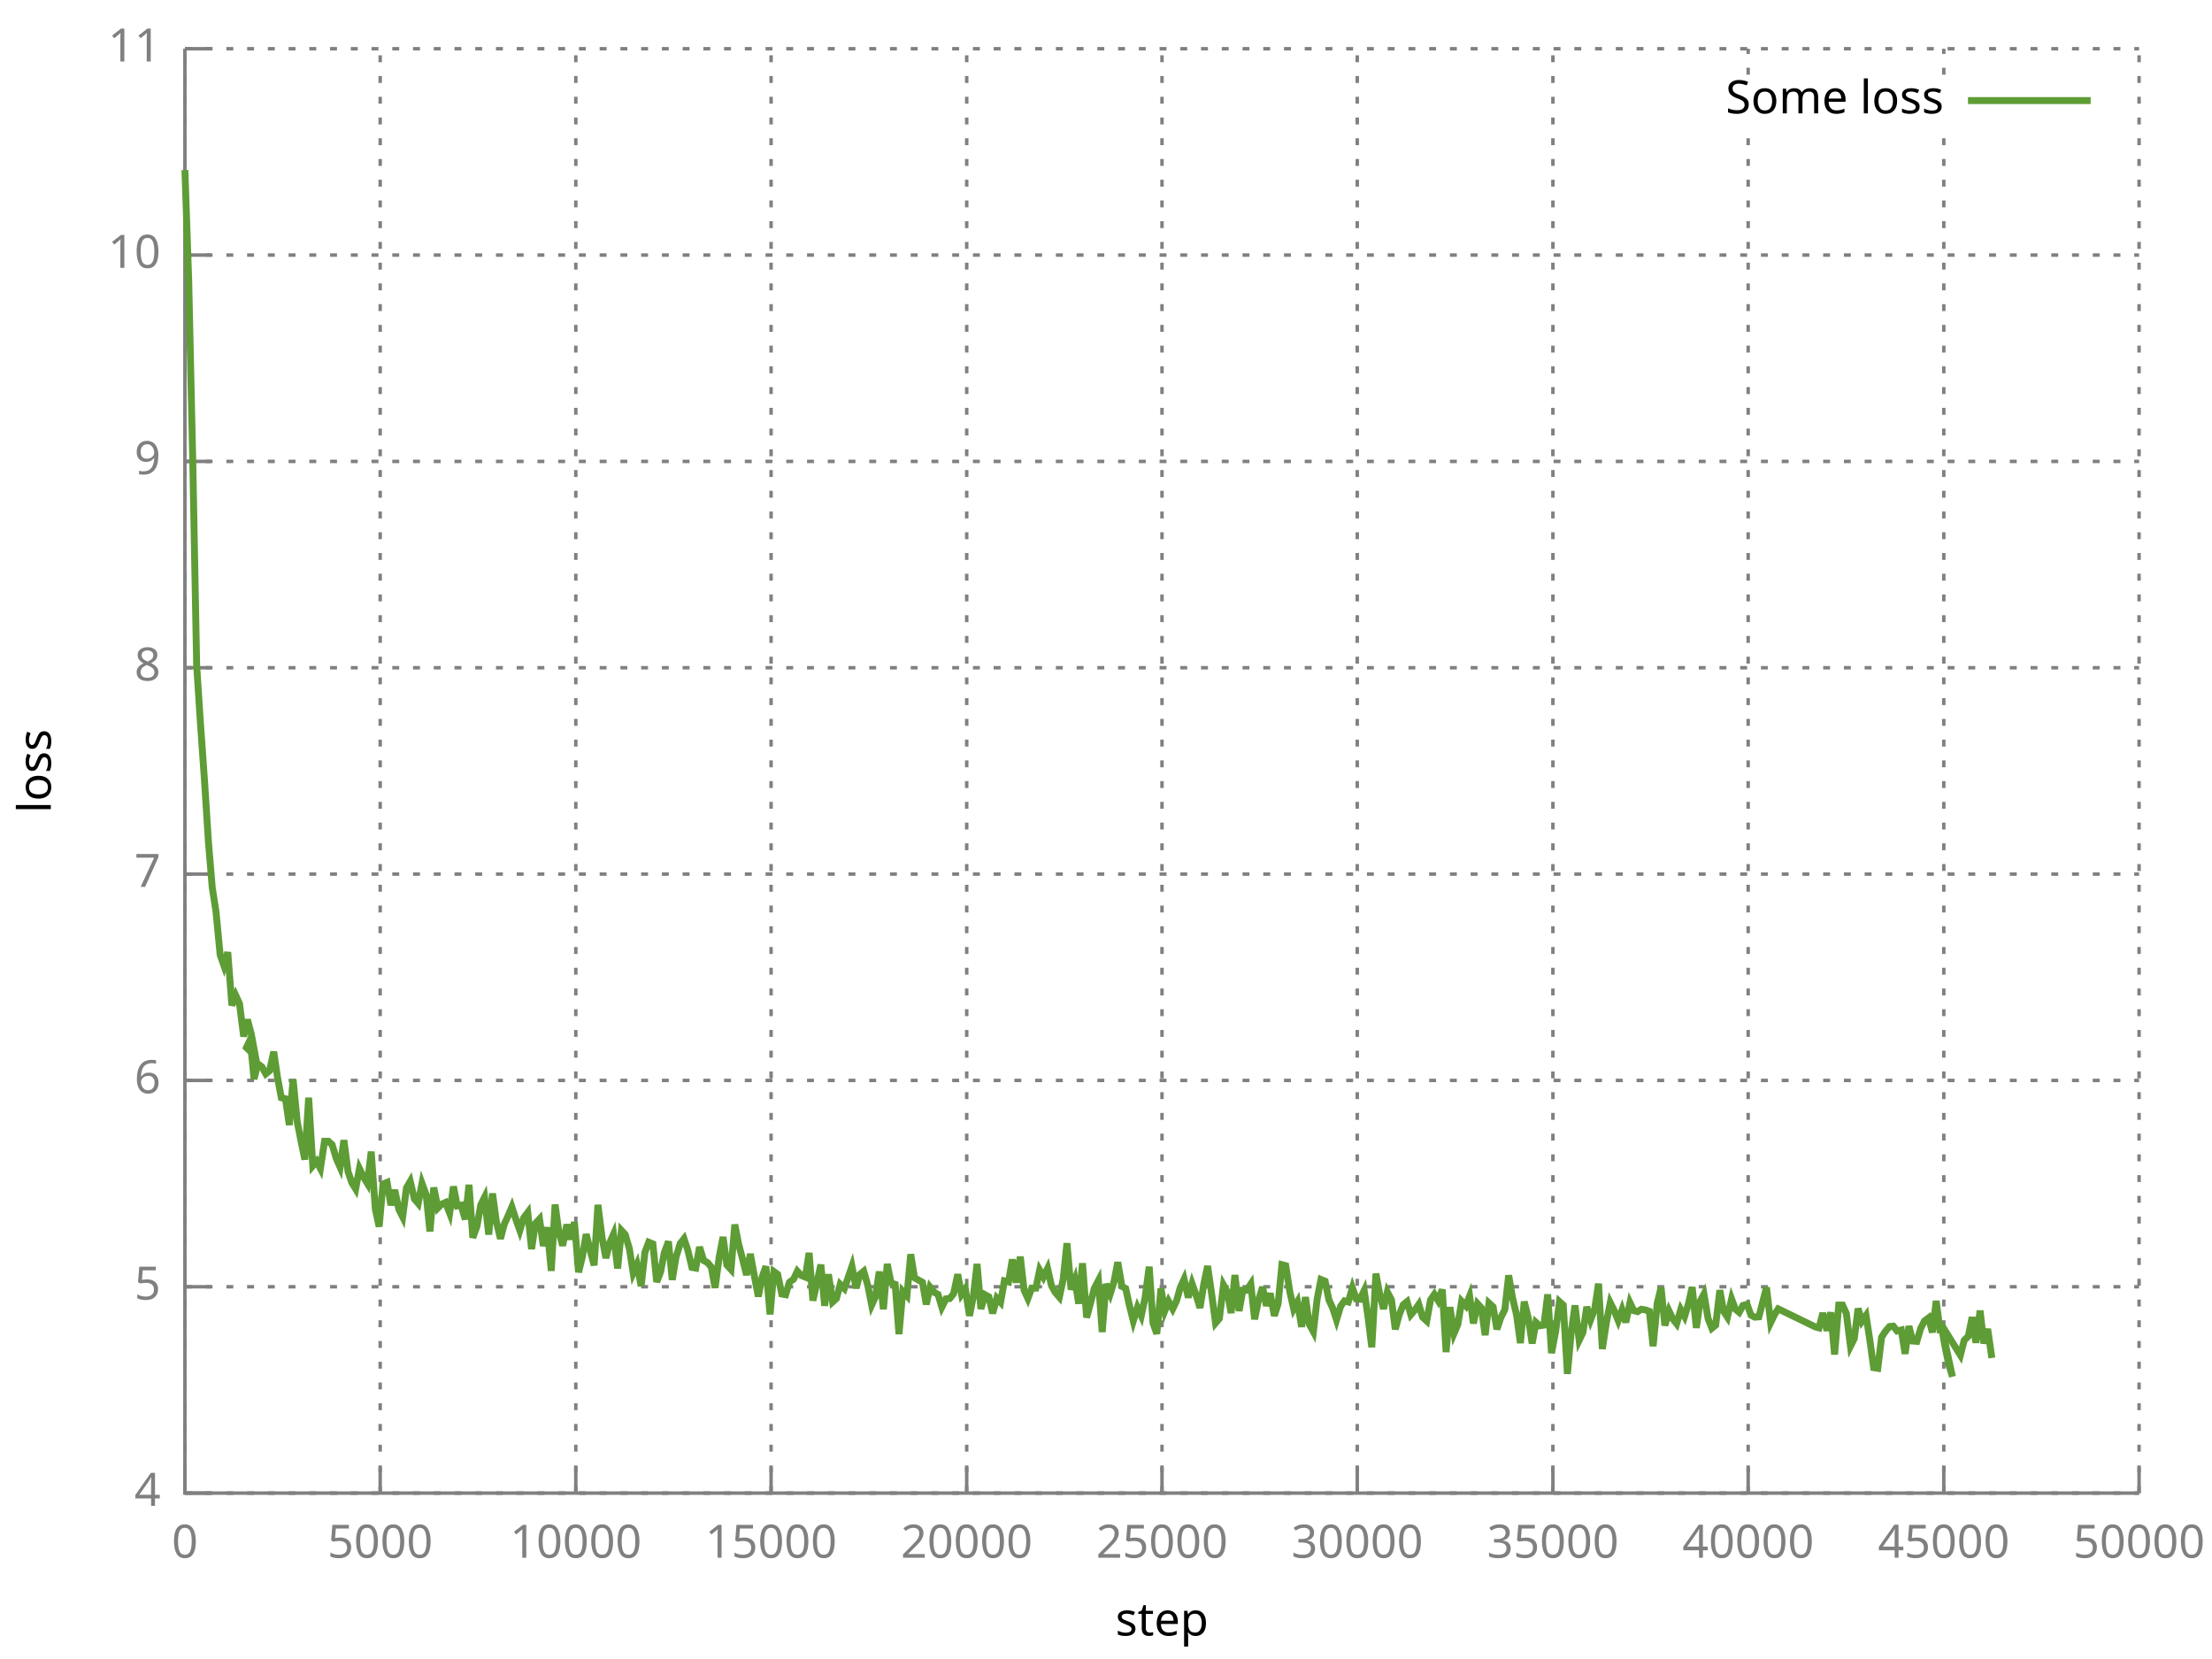
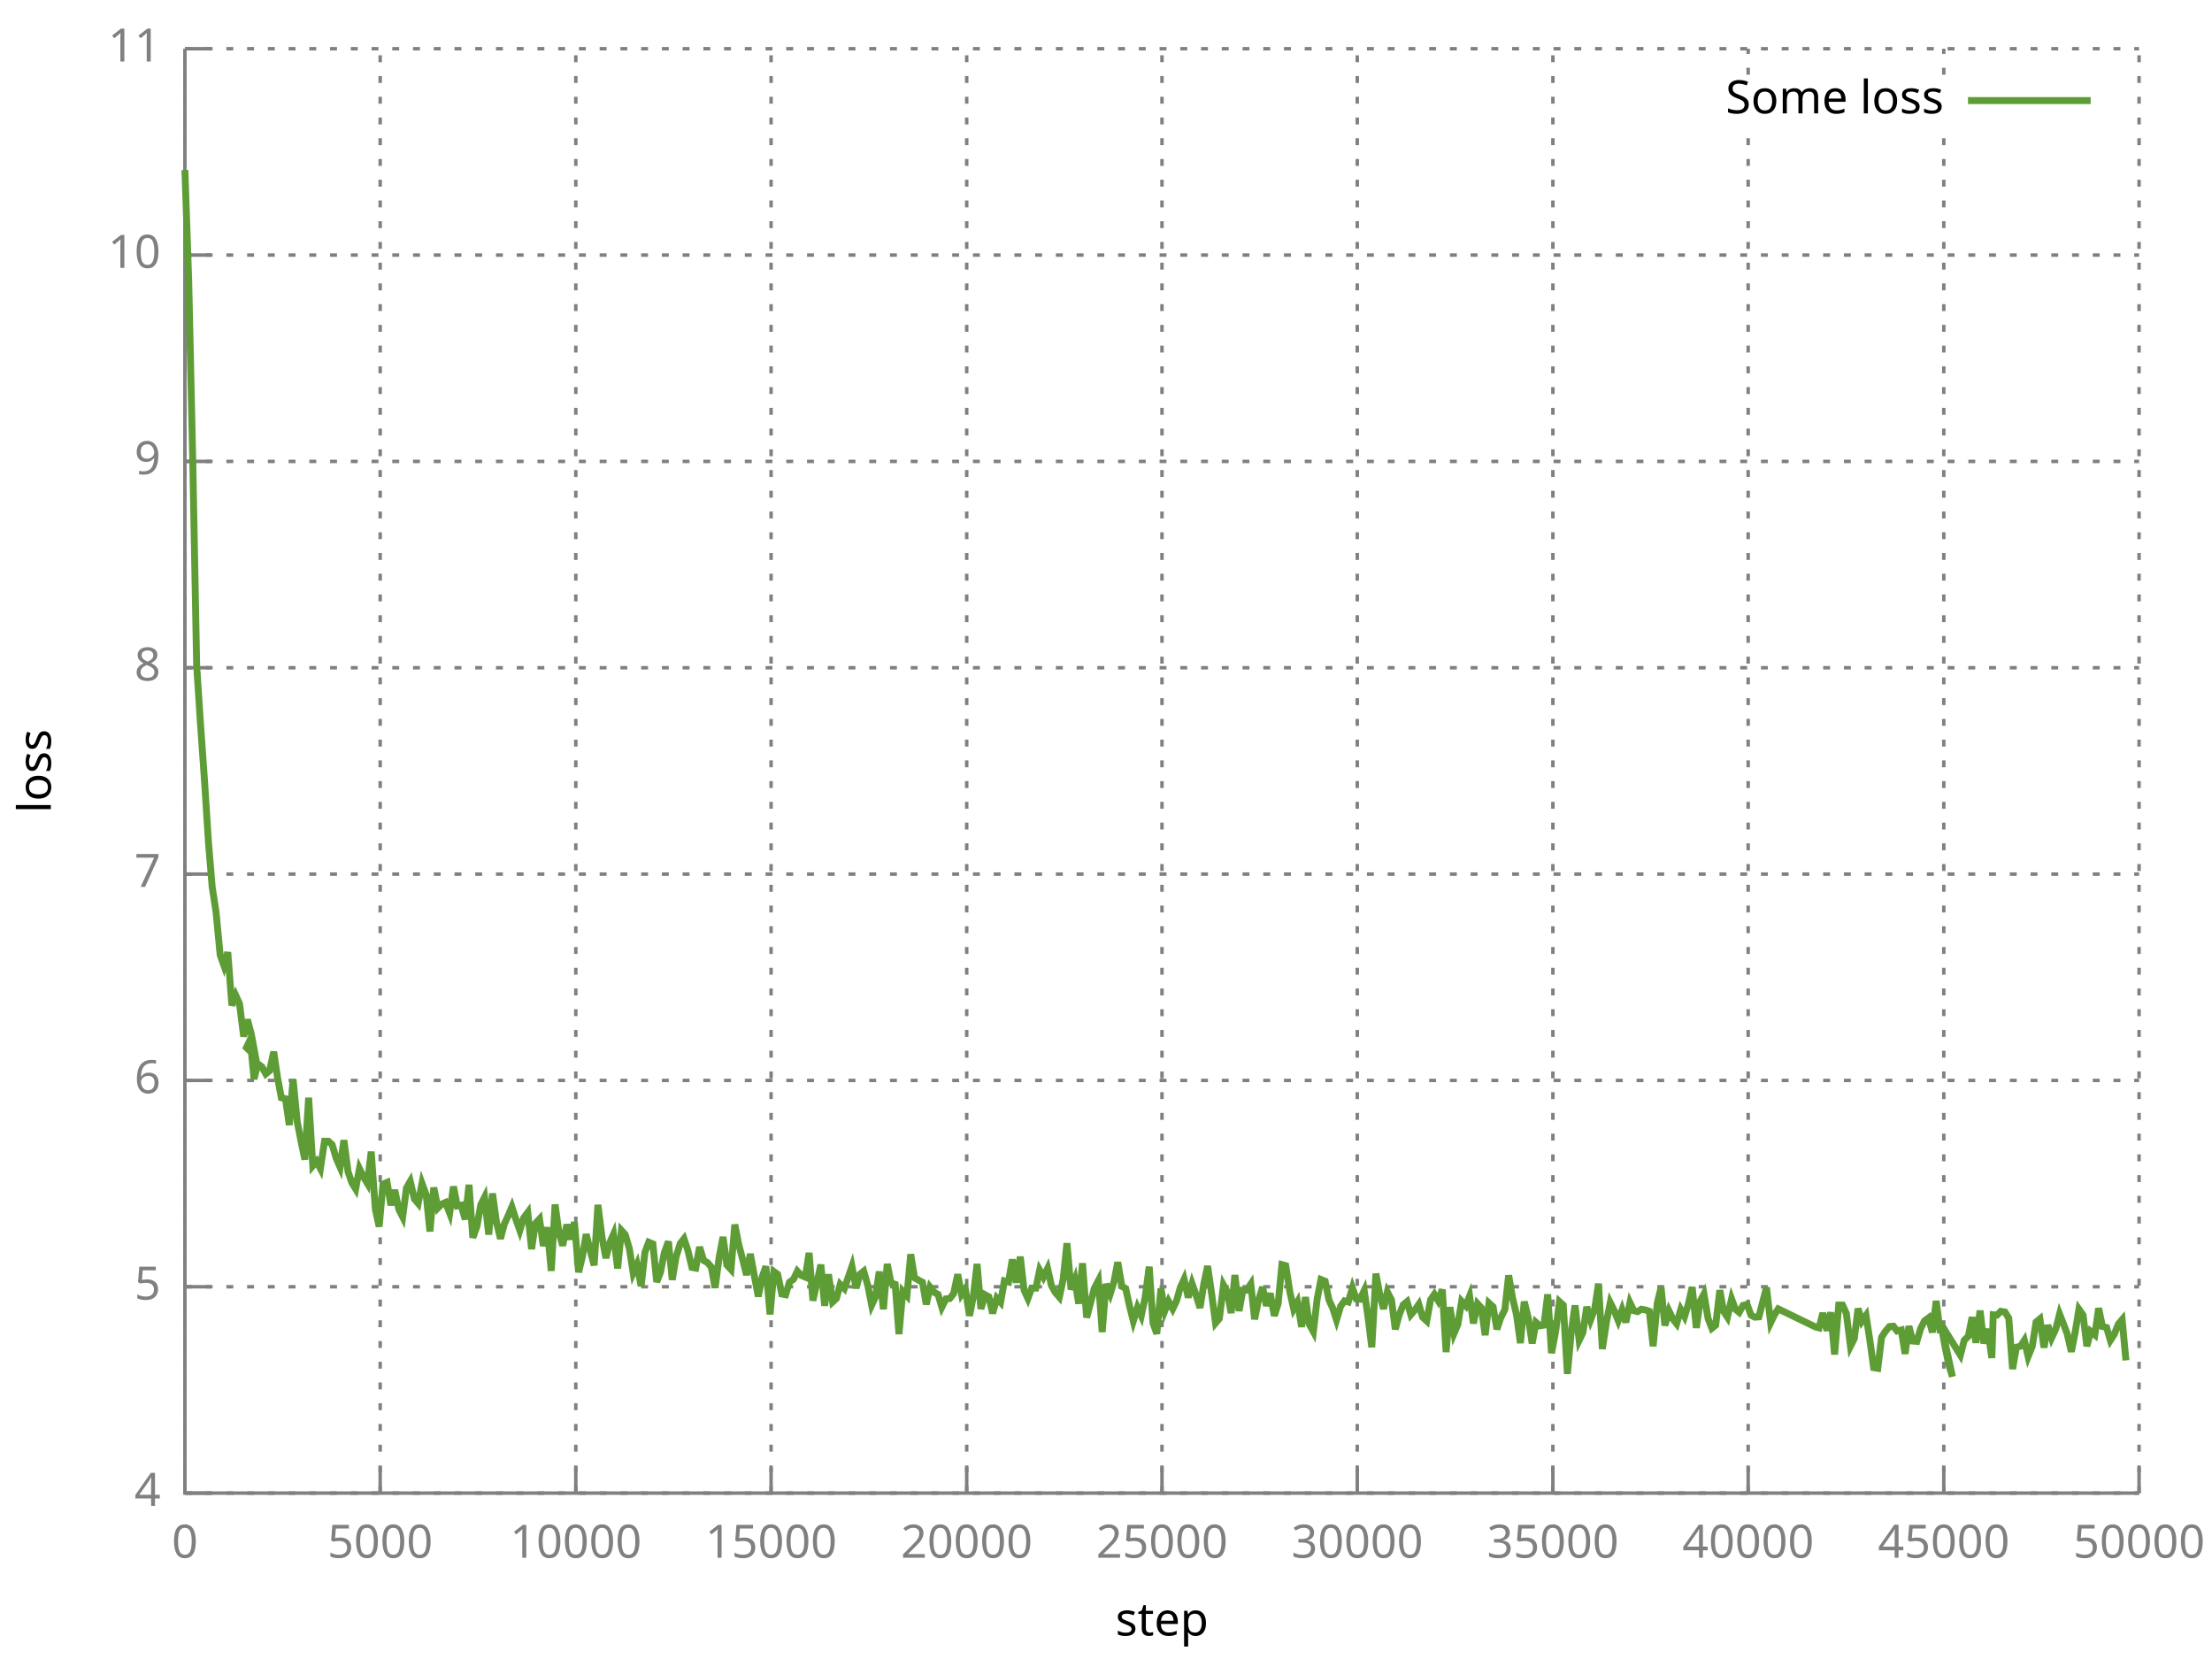
<svg xmlns="http://www.w3.org/2000/svg" xmlns:xlink="http://www.w3.org/1999/xlink" width="640" height="480" viewBox="0 0 640 480">
  <g id="gnuplot_canvas">
    <rect x="0" y="0" width="640" height="480" fill="none" />
    <defs>
      <circle id="gpDot" r="0.5" stroke-width="0.5" />
      <path id="gpPt0" stroke-width="0.267" stroke="currentColor" d="M-1,0 h2 M0,-1 v2" />
      <path id="gpPt1" stroke-width="0.267" stroke="currentColor" d="M-1,-1 L1,1 M1,-1 L-1,1" />
      <path id="gpPt2" stroke-width="0.267" stroke="currentColor" d="M-1,0 L1,0 M0,-1 L0,1 M-1,-1 L1,1 M-1,1 L1,-1" />
      <rect id="gpPt3" stroke-width="0.267" stroke="currentColor" x="-1" y="-1" width="2" height="2" />
      <rect id="gpPt4" stroke-width="0.267" stroke="currentColor" fill="currentColor" x="-1" y="-1" width="2" height="2" />
      <circle id="gpPt5" stroke-width="0.267" stroke="currentColor" cx="0" cy="0" r="1" />
      <use xlink:href="#gpPt5" id="gpPt6" fill="currentColor" stroke="none" />
      <path id="gpPt7" stroke-width="0.267" stroke="currentColor" d="M0,-1.33 L-1.33,0.67 L1.33,0.67 z" />
      <use xlink:href="#gpPt7" id="gpPt8" fill="currentColor" stroke="none" />
      <use xlink:href="#gpPt7" id="gpPt9" stroke="currentColor" transform="rotate(180)" />
      <use xlink:href="#gpPt9" id="gpPt10" fill="currentColor" stroke="none" />
      <use xlink:href="#gpPt3" id="gpPt11" stroke="currentColor" transform="rotate(45)" />
      <use xlink:href="#gpPt11" id="gpPt12" fill="currentColor" stroke="none" />
      <filter id="greybox" filterUnits="objectBoundingBox" x="0" y="0" height="1" width="1">
        <feFlood flood-color="lightgrey" flood-opacity="1" result="grey" />
        <feComposite in="SourceGraphic" in2="grey" operator="atop" />
      </filter>
    </defs>
    <g style="fill:none; color:white; stroke:currentColor; stroke-width:1.00; stroke-linecap:butt; stroke-linejoin:miter">
</g>
    <g style="fill:none; color:red; stroke:currentColor; stroke-width:1.00; stroke-linecap:butt; stroke-linejoin:miter">
</g>
    <g style="fill:none; color:gray; stroke:currentColor; stroke-width:1.00; stroke-linecap:butt; stroke-linejoin:miter">
      <path stroke="rgb(128, 128, 128)" stroke-dasharray=" 2,4" class="gridline" d="M53.5,432.0 L618.9,432.0  " />
    </g>
    <g style="fill:none; color:red; stroke:currentColor; stroke-width:1.00; stroke-linecap:butt; stroke-linejoin:miter">
      <path stroke="rgb(128, 128, 128)" d="M53.5,432.0 L61.0,432.0  " />
      <g transform="translate(46.5,435.7)" style="stroke:none; fill:rgb(128,128,128); font-family:Verdana; font-size:10.00pt; text-anchor:end">
        <text> 4</text>
      </g>
    </g>
    <g style="fill:none; color:gray; stroke:currentColor; stroke-width:1.00; stroke-linecap:butt; stroke-linejoin:miter">
      <path stroke="rgb(128, 128, 128)" stroke-dasharray=" 2,4" class="gridline" d="M53.5,372.3 L618.9,372.3  " />
    </g>
    <g style="fill:none; color:red; stroke:currentColor; stroke-width:1.00; stroke-linecap:butt; stroke-linejoin:miter">
      <path stroke="rgb(128, 128, 128)" d="M53.5,372.3 L61.0,372.3  " />
      <g transform="translate(46.5,376.0)" style="stroke:none; fill:rgb(128,128,128); font-family:Verdana; font-size:10.00pt; text-anchor:end">
        <text> 5</text>
      </g>
    </g>
    <g style="fill:none; color:gray; stroke:currentColor; stroke-width:1.00; stroke-linecap:butt; stroke-linejoin:miter">
      <path stroke="rgb(128, 128, 128)" stroke-dasharray=" 2,4" class="gridline" d="M53.5,312.6 L618.9,312.6  " />
    </g>
    <g style="fill:none; color:red; stroke:currentColor; stroke-width:1.00; stroke-linecap:butt; stroke-linejoin:miter">
      <path stroke="rgb(128, 128, 128)" d="M53.5,312.6 L61.0,312.6  " />
      <g transform="translate(46.5,316.3)" style="stroke:none; fill:rgb(128,128,128); font-family:Verdana; font-size:10.00pt; text-anchor:end">
        <text> 6</text>
      </g>
    </g>
    <g style="fill:none; color:gray; stroke:currentColor; stroke-width:1.00; stroke-linecap:butt; stroke-linejoin:miter">
      <path stroke="rgb(128, 128, 128)" stroke-dasharray=" 2,4" class="gridline" d="M53.5,252.9 L618.9,252.9  " />
    </g>
    <g style="fill:none; color:red; stroke:currentColor; stroke-width:1.00; stroke-linecap:butt; stroke-linejoin:miter">
      <path stroke="rgb(128, 128, 128)" d="M53.5,252.9 L61.0,252.9  " />
      <g transform="translate(46.5,256.6)" style="stroke:none; fill:rgb(128,128,128); font-family:Verdana; font-size:10.00pt; text-anchor:end">
        <text> 7</text>
      </g>
    </g>
    <g style="fill:none; color:gray; stroke:currentColor; stroke-width:1.00; stroke-linecap:butt; stroke-linejoin:miter">
      <path stroke="rgb(128, 128, 128)" stroke-dasharray=" 2,4" class="gridline" d="M53.5,193.2 L618.9,193.2  " />
    </g>
    <g style="fill:none; color:red; stroke:currentColor; stroke-width:1.00; stroke-linecap:butt; stroke-linejoin:miter">
      <path stroke="rgb(128, 128, 128)" d="M53.5,193.2 L61.0,193.2  " />
      <g transform="translate(46.5,196.9)" style="stroke:none; fill:rgb(128,128,128); font-family:Verdana; font-size:10.00pt; text-anchor:end">
        <text> 8</text>
      </g>
    </g>
    <g style="fill:none; color:gray; stroke:currentColor; stroke-width:1.00; stroke-linecap:butt; stroke-linejoin:miter">
      <path stroke="rgb(128, 128, 128)" stroke-dasharray=" 2,4" class="gridline" d="M53.5,133.5 L618.9,133.5  " />
    </g>
    <g style="fill:none; color:red; stroke:currentColor; stroke-width:1.00; stroke-linecap:butt; stroke-linejoin:miter">
      <path stroke="rgb(128, 128, 128)" d="M53.5,133.5 L61.0,133.5  " />
      <g transform="translate(46.5,137.2)" style="stroke:none; fill:rgb(128,128,128); font-family:Verdana; font-size:10.00pt; text-anchor:end">
        <text> 9</text>
      </g>
    </g>
    <g style="fill:none; color:gray; stroke:currentColor; stroke-width:1.00; stroke-linecap:butt; stroke-linejoin:miter">
      <path stroke="rgb(128, 128, 128)" stroke-dasharray=" 2,4" class="gridline" d="M53.5,73.8 L618.9,73.8  " />
    </g>
    <g style="fill:none; color:red; stroke:currentColor; stroke-width:1.00; stroke-linecap:butt; stroke-linejoin:miter">
      <path stroke="rgb(128, 128, 128)" d="M53.5,73.8 L61.0,73.8  " />
      <g transform="translate(46.5,77.5)" style="stroke:none; fill:rgb(128,128,128); font-family:Verdana; font-size:10.00pt; text-anchor:end">
        <text> 10</text>
      </g>
    </g>
    <g style="fill:none; color:gray; stroke:currentColor; stroke-width:1.00; stroke-linecap:butt; stroke-linejoin:miter">
      <path stroke="rgb(128, 128, 128)" stroke-dasharray=" 2,4" class="gridline" d="M53.5,14.1 L618.9,14.1  " />
    </g>
    <g style="fill:none; color:red; stroke:currentColor; stroke-width:1.00; stroke-linecap:butt; stroke-linejoin:miter">
      <path stroke="rgb(128, 128, 128)" d="M53.5,14.1 L61.0,14.1  " />
      <g transform="translate(46.5,17.8)" style="stroke:none; fill:rgb(128,128,128); font-family:Verdana; font-size:10.00pt; text-anchor:end">
        <text> 11</text>
      </g>
    </g>
    <g style="fill:none; color:gray; stroke:currentColor; stroke-width:1.00; stroke-linecap:butt; stroke-linejoin:miter">
      <path stroke="rgb(128, 128, 128)" stroke-dasharray=" 2,4" class="gridline" d="M53.5,432.0 L53.5,14.1  " />
    </g>
    <g style="fill:none; color:red; stroke:currentColor; stroke-width:1.00; stroke-linecap:butt; stroke-linejoin:miter">
      <path stroke="rgb(128, 128, 128)" d="M53.5,432.0 L53.5,424.5  " />
      <g transform="translate(53.5,450.7)" style="stroke:none; fill:rgb(128,128,128); font-family:Verdana; font-size:10.00pt; text-anchor:middle">
        <text> 0</text>
      </g>
    </g>
    <g style="fill:none; color:gray; stroke:currentColor; stroke-width:1.00; stroke-linecap:butt; stroke-linejoin:miter">
      <path stroke="rgb(128, 128, 128)" stroke-dasharray=" 2,4" class="gridline" d="M110.0,432.0 L110.0,14.1  " />
    </g>
    <g style="fill:none; color:red; stroke:currentColor; stroke-width:1.00; stroke-linecap:butt; stroke-linejoin:miter">
      <path stroke="rgb(128, 128, 128)" d="M110.0,432.0 L110.0,424.5  " />
      <g transform="translate(110.0,450.7)" style="stroke:none; fill:rgb(128,128,128); font-family:Verdana; font-size:10.00pt; text-anchor:middle">
        <text> 5000</text>
      </g>
    </g>
    <g style="fill:none; color:gray; stroke:currentColor; stroke-width:1.00; stroke-linecap:butt; stroke-linejoin:miter">
      <path stroke="rgb(128, 128, 128)" stroke-dasharray=" 2,4" class="gridline" d="M166.6,432.0 L166.6,14.1  " />
    </g>
    <g style="fill:none; color:red; stroke:currentColor; stroke-width:1.00; stroke-linecap:butt; stroke-linejoin:miter">
      <path stroke="rgb(128, 128, 128)" d="M166.6,432.0 L166.6,424.5  " />
      <g transform="translate(166.6,450.7)" style="stroke:none; fill:rgb(128,128,128); font-family:Verdana; font-size:10.00pt; text-anchor:middle">
        <text> 10000</text>
      </g>
    </g>
    <g style="fill:none; color:gray; stroke:currentColor; stroke-width:1.00; stroke-linecap:butt; stroke-linejoin:miter">
      <path stroke="rgb(128, 128, 128)" stroke-dasharray=" 2,4" class="gridline" d="M223.1,432.0 L223.1,14.1  " />
    </g>
    <g style="fill:none; color:red; stroke:currentColor; stroke-width:1.00; stroke-linecap:butt; stroke-linejoin:miter">
      <path stroke="rgb(128, 128, 128)" d="M223.1,432.0 L223.1,424.5  " />
      <g transform="translate(223.1,450.7)" style="stroke:none; fill:rgb(128,128,128); font-family:Verdana; font-size:10.00pt; text-anchor:middle">
        <text> 15000</text>
      </g>
    </g>
    <g style="fill:none; color:gray; stroke:currentColor; stroke-width:1.00; stroke-linecap:butt; stroke-linejoin:miter">
      <path stroke="rgb(128, 128, 128)" stroke-dasharray=" 2,4" class="gridline" d="M279.7,432.0 L279.7,14.1  " />
    </g>
    <g style="fill:none; color:red; stroke:currentColor; stroke-width:1.00; stroke-linecap:butt; stroke-linejoin:miter">
      <path stroke="rgb(128, 128, 128)" d="M279.7,432.0 L279.7,424.5  " />
      <g transform="translate(279.7,450.7)" style="stroke:none; fill:rgb(128,128,128); font-family:Verdana; font-size:10.00pt; text-anchor:middle">
        <text> 20000</text>
      </g>
    </g>
    <g style="fill:none; color:gray; stroke:currentColor; stroke-width:1.00; stroke-linecap:butt; stroke-linejoin:miter">
      <path stroke="rgb(128, 128, 128)" stroke-dasharray=" 2,4" class="gridline" d="M336.2,432.0 L336.2,14.1  " />
    </g>
    <g style="fill:none; color:red; stroke:currentColor; stroke-width:1.00; stroke-linecap:butt; stroke-linejoin:miter">
      <path stroke="rgb(128, 128, 128)" d="M336.2,432.0 L336.2,424.5  " />
      <g transform="translate(336.2,450.7)" style="stroke:none; fill:rgb(128,128,128); font-family:Verdana; font-size:10.00pt; text-anchor:middle">
        <text> 25000</text>
      </g>
    </g>
    <g style="fill:none; color:gray; stroke:currentColor; stroke-width:1.00; stroke-linecap:butt; stroke-linejoin:miter">
      <path stroke="rgb(128, 128, 128)" stroke-dasharray=" 2,4" class="gridline" d="M392.7,432.0 L392.7,14.1  " />
    </g>
    <g style="fill:none; color:red; stroke:currentColor; stroke-width:1.00; stroke-linecap:butt; stroke-linejoin:miter">
      <path stroke="rgb(128, 128, 128)" d="M392.7,432.0 L392.7,424.5  " />
      <g transform="translate(392.7,450.7)" style="stroke:none; fill:rgb(128,128,128); font-family:Verdana; font-size:10.00pt; text-anchor:middle">
        <text> 30000</text>
      </g>
    </g>
    <g style="fill:none; color:gray; stroke:currentColor; stroke-width:1.00; stroke-linecap:butt; stroke-linejoin:miter">
      <path stroke="rgb(128, 128, 128)" stroke-dasharray=" 2,4" class="gridline" d="M449.3,432.0 L449.3,14.1  " />
    </g>
    <g style="fill:none; color:red; stroke:currentColor; stroke-width:1.00; stroke-linecap:butt; stroke-linejoin:miter">
      <path stroke="rgb(128, 128, 128)" d="M449.3,432.0 L449.3,424.5  " />
      <g transform="translate(449.3,450.7)" style="stroke:none; fill:rgb(128,128,128); font-family:Verdana; font-size:10.00pt; text-anchor:middle">
        <text> 35000</text>
      </g>
    </g>
    <g style="fill:none; color:gray; stroke:currentColor; stroke-width:1.00; stroke-linecap:butt; stroke-linejoin:miter">
      <path stroke="rgb(128, 128, 128)" stroke-dasharray=" 2,4" class="gridline" d="M505.8,432.0 L505.8,36.6 M505.8,21.6 L505.8,14.1  " />
    </g>
    <g style="fill:none; color:red; stroke:currentColor; stroke-width:1.00; stroke-linecap:butt; stroke-linejoin:miter">
      <path stroke="rgb(128, 128, 128)" d="M505.8,432.0 L505.8,424.5  " />
      <g transform="translate(505.8,450.7)" style="stroke:none; fill:rgb(128,128,128); font-family:Verdana; font-size:10.00pt; text-anchor:middle">
        <text> 40000</text>
      </g>
    </g>
    <g style="fill:none; color:gray; stroke:currentColor; stroke-width:1.00; stroke-linecap:butt; stroke-linejoin:miter">
      <path stroke="rgb(128, 128, 128)" stroke-dasharray=" 2,4" class="gridline" d="M562.4,432.0 L562.4,36.6 M562.4,21.6 L562.4,14.1  " />
    </g>
    <g style="fill:none; color:red; stroke:currentColor; stroke-width:1.00; stroke-linecap:butt; stroke-linejoin:miter">
      <path stroke="rgb(128, 128, 128)" d="M562.4,432.0 L562.4,424.5  " />
      <g transform="translate(562.4,450.7)" style="stroke:none; fill:rgb(128,128,128); font-family:Verdana; font-size:10.00pt; text-anchor:middle">
        <text> 45000</text>
      </g>
    </g>
    <g style="fill:none; color:gray; stroke:currentColor; stroke-width:1.00; stroke-linecap:butt; stroke-linejoin:miter">
      <path stroke="rgb(128, 128, 128)" stroke-dasharray=" 2,4" class="gridline" d="M618.9,432.0 L618.9,14.1  " />
    </g>
    <g style="fill:none; color:red; stroke:currentColor; stroke-width:1.00; stroke-linecap:butt; stroke-linejoin:miter">
      <path stroke="rgb(128, 128, 128)" d="M618.9,432.0 L618.9,424.5  " />
      <g transform="translate(618.9,450.7)" style="stroke:none; fill:rgb(128,128,128); font-family:Verdana; font-size:10.00pt; text-anchor:middle">
        <text> 50000</text>
      </g>
      <path stroke="rgb(128, 128, 128)" d="M53.5,14.1 L53.5,432.0 L618.9,432.0 M618.9,14.1 M53.5,14.1  " />
      <g transform="translate(14.7,223.1) rotate(270)" style="stroke:none; fill:black; font-family:Verdana; font-size:10.00pt; text-anchor:middle">
        <text>loss</text>
      </g>
    </g>
    <g style="fill:none; color:black; stroke:currentColor; stroke-width:1.00; stroke-linecap:butt; stroke-linejoin:miter">
      <g transform="translate(336.2,473.2)" style="stroke:none; fill:black; font-family:Verdana; font-size:10.00pt; text-anchor:middle">
        <text>step</text>
      </g>
    </g>
    <g style="fill:none; color:red; stroke:currentColor; stroke-width:1.00; stroke-linecap:butt; stroke-linejoin:miter">
</g>
    <g id="gnuplot_plot_1">
      <g style="fill:none; color:white; stroke:rgb(128, 128, 128); stroke-width:2.00; stroke-linecap:butt; stroke-linejoin:miter">
</g>
      <g style="fill:none; color:red; stroke:currentColor; stroke-width:2.00; stroke-linecap:butt; stroke-linejoin:miter">
        <g transform="translate(562.4,32.8)" style="stroke:none; fill:black; font-family:Verdana; font-size:10.00pt; text-anchor:end">
          <text>Some loss</text>
        </g>
-         <path stroke="rgb( 94, 156,  54)" d="M569.4,29.1 L604.9,29.1 M53.5,49.2 L54.6,81.3 L55.8,134.7 L56.9,192.5 L58.0,209.3 L59.2,226.3    L60.3,243.5 L61.4,256.7 L62.5,263.8 L63.7,276.3 L64.8,279.4 L65.9,275.5 L67.1,290.9 L68.2,288.0    L69.3,290.4 L70.5,299.9 L71.6,295.0 L72.7,299.2 L73.9,305.6 L71.3,303.1 L72.4,300.8 L73.5,312.2    L74.6,307.8 L75.8,308.7 L76.9,310.7 L78.0,309.8 L79.2,304.3 L80.3,311.8 L81.4,317.6 L82.6,317.9    L83.7,325.5 L84.8,312.3 L86.0,324.6 L87.1,330.2 L88.2,335.5 L89.3,317.6 L90.5,337.3 L91.6,336.0    L92.7,338.1 L93.9,330.2 L95.0,330.2 L96.1,331.2 L97.3,335.2 L98.4,337.7 L99.5,329.9 L100.7,339.0    L101.8,342.2 L102.9,344.0 L104.0,338.1 L105.2,340.6 L106.3,342.4 L107.4,333.2 L108.6,349.9 L109.7,354.9    L110.8,342.6 L112.0,342.1 L113.1,348.7 L114.2,344.3 L115.4,349.9 L116.5,352.1 L117.6,343.7 L118.7,341.8    L119.9,346.9 L121.0,348.2 L122.1,342.4 L123.3,345.7 L124.4,356.3 L125.5,343.6 L126.7,349.5 L127.8,348.4    L128.9,347.9 L130.1,351.0 L131.2,343.3 L132.3,348.9 L133.4,348.7 L134.6,352.8 L135.7,342.8 L136.8,358.1    L138.0,354.8 L139.1,348.6 L140.2,346.4 L141.4,357.2 L142.5,345.3 L143.6,353.4 L144.8,358.4 L145.9,354.2    L147.0,351.8 L148.1,349.2 L149.3,352.9 L150.4,356.0 L151.5,352.4 L152.7,350.8 L153.8,361.4 L154.9,354.0    L156.1,352.7 L157.2,360.5 L158.3,355.1 L159.5,367.7 L160.6,348.5 L161.7,356.5 L162.8,360.4 L164.0,354.3    L165.1,358.6 L166.2,353.6 L167.4,368.1 L168.5,363.6 L169.6,357.1 L170.8,361.9 L171.9,366.1 L173.0,348.6    L174.2,358.1 L175.3,364.0 L176.4,359.6 L177.5,357.1 L178.7,367.0 L179.8,356.0 L180.9,357.2 L182.1,361.3    L183.2,368.3 L184.3,365.8 L185.5,372.1 L186.6,362.3 L187.7,359.4 L188.9,359.9 L190.0,370.9 L191.1,368.1    L192.2,362.5 L193.4,359.2 L194.5,370.3 L195.6,363.7 L196.8,359.8 L197.9,358.4 L199.0,361.7 L200.2,366.7    L201.3,366.9 L202.4,360.8 L203.6,364.7 L204.7,365.3 L205.8,366.6 L206.9,372.6 L208.1,363.6 L209.2,357.9    L210.3,366.0 L211.5,367.3 L212.6,354.3 L213.7,359.9 L214.9,364.5 L216.0,368.9 L217.1,362.8 L218.3,369.4    L219.4,375.1 L220.5,369.5 L221.6,366.4 L222.8,380.3 L223.9,367.9 L225.0,368.7 L226.2,374.4 L227.3,374.6    L228.4,371.0 L229.6,370.1 L230.7,367.8 L231.8,369.0 L233.0,369.5 L234.1,362.5 L235.2,376.3 L236.4,370.9    L237.5,365.9 L238.6,377.8 L239.7,368.7 L240.9,376.7 L242.0,375.7 L243.1,371.6 L244.3,372.8 L245.4,369.6    L246.5,366.4 L247.7,372.7 L248.8,368.7 L249.9,367.8 L251.1,372.0 L252.2,377.6 L253.3,375.2 L254.4,367.9    L255.6,378.8 L256.7,365.7 L257.8,371.2 L259.0,371.6 L260.1,386.0 L261.2,373.6 L262.4,374.9 L263.5,362.9    L264.6,369.7 L265.8,370.4 L266.9,371.0 L268.0,377.4 L269.1,372.4 L270.3,373.9 L271.4,374.5 L272.5,378.2    L273.7,375.8 L274.8,375.7 L275.9,374.3 L277.1,368.7 L278.2,374.5 L279.3,372.9 L280.5,380.7 L281.6,375.2    L282.7,365.7 L283.8,378.7 L285.0,374.6 L286.1,375.2 L287.2,380.0 L288.4,375.6 L289.5,376.8 L290.6,370.6    L291.8,370.9 L292.9,364.4 L294.0,371.1 L295.2,363.6 L296.3,373.3 L297.4,375.7 L298.5,372.7 L299.7,372.7    L300.8,367.5 L301.9,369.5 L303.1,367.0 L304.2,371.9 L305.3,373.9 L306.5,375.3 L307.6,370.2 L308.7,359.7    L309.9,373.1 L311.0,370.2 L312.1,377.2 L313.2,365.5 L314.4,381.2 L315.5,377.1 L316.6,372.8 L317.8,370.5    L318.9,385.4 L320.0,371.5 L321.2,374.4 L322.3,370.9 L323.4,365.2 L324.6,372.2 L325.7,372.8 L326.8,377.8    L327.9,382.2 L329.1,378.3 L330.2,380.7 L331.3,375.5 L332.5,366.5 L333.6,382.8 L334.7,385.9 L335.9,372.8    L337.0,379.3 L338.1,376.5 L339.3,378.7 L340.4,376.4 L341.5,372.5 L342.6,370.1 L343.8,375.4 L344.9,371.4    L346.0,374.5 L347.2,378.4 L348.3,371.5 L349.4,366.3 L350.6,374.6 L351.7,382.8 L352.8,381.5 L354.0,371.8    L355.1,373.8 L356.2,379.9 L357.3,368.9 L358.5,379.3 L359.6,373.3 L360.7,373.3 L361.9,371.5 L363.0,381.7    L364.1,376.3 L365.3,372.4 L366.4,377.8 L367.5,374.2 L368.7,380.7 L369.8,377.2 L370.9,365.9 L372.0,366.2    L373.2,373.8 L374.3,378.7 L375.4,376.7 L376.6,383.9 L377.7,375.3 L378.8,383.1 L380.0,385.3 L381.1,375.8    L382.2,370.2 L383.4,370.7 L384.5,376.1 L385.6,378.5 L386.7,381.9 L387.9,377.9 L389.0,376.4 L390.1,376.7    L391.3,372.6 L392.4,375.8 L393.5,375.9 L394.7,373.4 L395.8,381.0 L396.9,389.8 L398.1,368.5 L399.2,374.5    L400.3,378.7 L401.4,373.8 L402.6,376.1 L403.7,384.6 L404.8,380.5 L406.0,377.5 L407.1,376.6 L408.2,380.4    L409.4,379.0 L410.5,377.4 L411.6,381.1 L412.8,382.2 L413.9,376.1 L415.0,374.5 L416.1,376.3 L417.3,373.1    L418.4,391.2 L419.5,378.2 L420.7,385.8 L421.8,383.2 L422.9,376.5 L424.1,377.8 L425.2,375.0 L426.3,382.9    L427.5,377.2 L428.6,378.4 L429.7,386.3 L430.8,377.0 L432.0,378.1 L433.1,384.6 L434.2,381.3 L435.4,378.9    L436.5,369.0 L437.6,375.4 L438.8,380.5 L439.9,388.6 L441.0,376.6 L442.2,381.4 L443.3,388.7 L444.4,382.6    L445.5,383.6 L446.7,383.4 L447.8,374.5 L448.9,391.5 L450.1,385.2 L451.2,376.6 L452.3,377.6 L453.5,397.5    L454.6,385.5 L455.7,377.7 L456.9,387.8 L458.0,385.5 L459.1,378.1 L460.2,381.9 L461.4,378.7 L462.5,371.4    L463.6,390.3 L464.8,382.5 L465.9,376.9 L467.0,379.1 L468.2,382.1 L469.3,379.0 L470.4,382.6 L471.6,376.9    L472.7,379.2 L473.8,379.5 L474.9,378.8 L476.1,379.0 L477.2,379.4 L478.3,389.5 L479.5,377.0 L480.6,372.5    L481.7,383.5 L482.9,379.3 L484.0,381.6 L485.1,383.0 L486.3,378.9 L487.4,380.9 L488.5,377.3 L489.6,372.4    L490.8,384.2 L491.9,376.5 L493.0,374.4 L494.2,381.5 L495.3,384.3 L496.4,383.4 L497.6,373.3 L498.7,379.4    L499.8,381.1 L501.0,375.8 L502.1,378.8 L503.2,379.7 L504.3,377.7 L505.5,377.4 L506.6,380.5 L507.7,381.1    L508.9,381.0 L510.0,376.7 L511.1,372.5 L512.3,382.7 L513.4,380.4 L514.5,378.7 L525.2,383.9 L526.3,384.2    L527.4,379.9 L528.6,385.0 L529.7,379.7 L530.8,391.9 L532.0,377.6 L533.1,377.6 L534.2,380.0 L535.4,389.5    L536.5,387.3 L537.6,378.6 L538.7,382.3 L539.9,380.6 L541.0,387.7 L542.1,395.7 L543.3,395.9 L544.4,386.9    L545.5,385.2 L546.7,383.8 L547.8,383.7 L548.9,385.1 L550.1,384.8 L551.2,391.7 L552.3,383.7 L553.4,388.0    L554.6,388.1 L555.7,384.4 L556.8,382.2 L558.0,381.3 L559.1,385.5 L560.2,376.4 L561.4,385.7 L561.6,383.1    L562.7,389.3 L563.8,394.7 L564.9,398.3 L561.6,383.1 L567.2,392.1 L568.3,387.8 L569.5,386.6 L570.6,381.1    L571.7,388.5 L572.9,379.2 L574.0,388.7 L575.1,384.5 L576.3,392.9  " />
+         <path stroke="rgb( 94, 156,  54)" d="M569.4,29.1 L604.9,29.1 M53.5,49.2 L54.6,81.3 L55.8,134.7 L56.9,192.5 L58.0,209.3 L59.2,226.3    L60.3,243.5 L61.4,256.7 L62.5,263.8 L63.7,276.3 L64.8,279.4 L65.9,275.5 L67.1,290.9 L68.2,288.0    L69.3,290.4 L70.5,299.9 L71.6,295.0 L72.7,299.2 L73.9,305.6 L71.3,303.1 L72.4,300.8 L73.5,312.2    L74.6,307.8 L75.8,308.7 L76.9,310.7 L78.0,309.8 L79.2,304.3 L80.3,311.8 L81.4,317.6 L82.6,317.9    L83.7,325.5 L84.8,312.3 L86.0,324.6 L87.1,330.2 L88.2,335.5 L89.3,317.6 L90.5,337.3 L91.6,336.0    L92.7,338.1 L93.9,330.2 L95.0,330.2 L96.1,331.2 L97.3,335.2 L98.4,337.7 L99.5,329.9 L100.7,339.0    L101.8,342.2 L102.9,344.0 L104.0,338.1 L105.2,340.6 L106.3,342.4 L107.4,333.2 L108.6,349.9 L109.7,354.9    L110.8,342.6 L112.0,342.1 L113.1,348.7 L114.2,344.3 L115.4,349.9 L116.5,352.1 L117.6,343.7 L118.7,341.8    L119.9,346.9 L121.0,348.2 L122.1,342.4 L123.3,345.7 L124.4,356.3 L125.5,343.6 L126.7,349.5 L127.8,348.4    L128.9,347.9 L130.1,351.0 L131.2,343.3 L132.3,348.9 L133.4,348.7 L134.6,352.8 L135.7,342.8 L136.8,358.1    L138.0,354.8 L139.1,348.6 L140.2,346.4 L141.4,357.2 L142.5,345.3 L143.6,353.4 L144.8,358.4 L145.9,354.2    L147.0,351.8 L148.1,349.2 L149.3,352.9 L150.4,356.0 L151.5,352.4 L152.7,350.8 L153.8,361.4 L154.9,354.0    L156.1,352.7 L157.2,360.5 L158.3,355.1 L159.5,367.7 L160.6,348.5 L161.7,356.5 L162.8,360.4 L164.0,354.3    L165.1,358.6 L166.2,353.6 L167.4,368.1 L168.5,363.6 L169.6,357.1 L170.8,361.9 L171.9,366.1 L173.0,348.6    L174.2,358.1 L175.3,364.0 L176.4,359.6 L177.5,357.1 L178.7,367.0 L179.8,356.0 L180.9,357.2 L182.1,361.3    L183.2,368.3 L184.3,365.8 L185.5,372.1 L186.6,362.3 L187.7,359.4 L188.9,359.9 L190.0,370.9 L191.1,368.1    L192.2,362.5 L193.4,359.2 L194.5,370.3 L195.6,363.7 L196.8,359.8 L197.9,358.4 L199.0,361.7 L200.2,366.7    L201.3,366.9 L202.4,360.8 L203.6,364.7 L204.7,365.3 L205.8,366.6 L206.9,372.6 L208.1,363.6 L209.2,357.9    L210.3,366.0 L211.5,367.3 L212.6,354.3 L213.7,359.9 L214.9,364.5 L216.0,368.9 L217.1,362.8 L218.3,369.4    L219.4,375.1 L220.5,369.5 L221.6,366.4 L222.8,380.3 L223.9,367.9 L225.0,368.7 L226.2,374.4 L227.3,374.6    L228.4,371.0 L229.6,370.1 L230.7,367.8 L231.8,369.0 L233.0,369.5 L234.1,362.5 L235.2,376.3 L236.4,370.9    L237.5,365.9 L238.6,377.8 L239.7,368.7 L240.9,376.7 L242.0,375.7 L243.1,371.6 L244.3,372.8 L245.4,369.6    L246.5,366.4 L247.7,372.7 L248.8,368.7 L249.9,367.8 L251.1,372.0 L252.2,377.6 L253.3,375.2 L254.4,367.9    L255.6,378.8 L256.7,365.7 L257.8,371.2 L259.0,371.6 L260.1,386.0 L261.2,373.6 L262.4,374.9 L263.5,362.9    L264.6,369.7 L265.8,370.4 L266.9,371.0 L268.0,377.4 L269.1,372.4 L270.3,373.9 L271.4,374.5 L272.5,378.2    L273.7,375.8 L274.8,375.7 L275.9,374.3 L277.1,368.7 L278.2,374.5 L279.3,372.9 L280.5,380.7 L281.6,375.2    L282.7,365.7 L283.8,378.7 L285.0,374.6 L286.1,375.2 L287.2,380.0 L288.4,375.6 L289.5,376.8 L290.6,370.6    L291.8,370.9 L292.9,364.4 L294.0,371.1 L295.2,363.6 L296.3,373.3 L297.4,375.7 L298.5,372.7 L299.7,372.7    L300.8,367.5 L301.9,369.5 L303.1,367.0 L304.2,371.9 L305.3,373.9 L306.5,375.3 L307.6,370.2 L308.7,359.7    L309.9,373.1 L311.0,370.2 L312.1,377.2 L313.2,365.5 L314.4,381.2 L315.5,377.1 L316.6,372.8 L317.8,370.5    L318.9,385.4 L320.0,371.5 L321.2,374.4 L322.3,370.9 L323.4,365.2 L324.6,372.2 L325.7,372.8 L326.8,377.8    L327.9,382.2 L329.1,378.3 L330.2,380.7 L331.3,375.5 L332.5,366.5 L333.6,382.8 L334.7,385.9 L335.9,372.8    L337.0,379.3 L338.1,376.5 L339.3,378.7 L340.4,376.4 L341.5,372.5 L342.6,370.1 L343.8,375.4 L344.9,371.4    L346.0,374.5 L347.2,378.4 L348.3,371.5 L349.4,366.3 L350.6,374.6 L351.7,382.8 L352.8,381.5 L354.0,371.8    L355.1,373.8 L356.2,379.9 L357.3,368.9 L358.5,379.3 L359.6,373.3 L360.7,373.3 L361.9,371.5 L363.0,381.7    L364.1,376.3 L365.3,372.4 L366.4,377.8 L367.5,374.2 L368.7,380.7 L369.8,377.2 L370.9,365.9 L372.0,366.2    L373.2,373.8 L374.3,378.7 L375.4,376.7 L376.6,383.9 L377.7,375.3 L378.8,383.1 L380.0,385.3 L381.1,375.8    L382.2,370.2 L383.4,370.7 L384.5,376.1 L385.6,378.5 L386.7,381.9 L387.9,377.9 L389.0,376.4 L390.1,376.7    L391.3,372.6 L392.4,375.8 L393.5,375.9 L394.7,373.4 L395.8,381.0 L396.9,389.8 L398.1,368.5 L399.2,374.5    L400.3,378.7 L401.4,373.8 L402.6,376.1 L403.7,384.6 L404.8,380.5 L406.0,377.5 L407.1,376.6 L408.2,380.4    L409.4,379.0 L410.5,377.4 L411.6,381.1 L412.8,382.2 L413.9,376.1 L415.0,374.5 L416.1,376.3 L417.3,373.1    L418.4,391.2 L419.5,378.2 L420.7,385.8 L421.8,383.2 L422.9,376.5 L424.1,377.8 L425.2,375.0 L426.3,382.9    L427.5,377.2 L428.6,378.4 L429.7,386.3 L430.8,377.0 L432.0,378.1 L433.1,384.6 L434.2,381.3 L435.4,378.9    L436.5,369.0 L437.6,375.4 L438.8,380.5 L439.9,388.6 L441.0,376.6 L442.2,381.4 L443.3,388.7 L444.4,382.6    L445.5,383.6 L446.7,383.4 L447.8,374.5 L448.9,391.5 L450.1,385.2 L451.2,376.6 L452.3,377.6 L453.5,397.5    L454.6,385.5 L455.7,377.7 L456.9,387.8 L458.0,385.5 L459.1,378.1 L460.2,381.9 L461.4,378.7 L462.5,371.4    L463.6,390.3 L464.8,382.5 L465.9,376.9 L467.0,379.1 L468.2,382.1 L469.3,379.0 L470.4,382.6 L471.6,376.9    L472.7,379.2 L473.8,379.5 L474.9,378.8 L476.1,379.0 L477.2,379.4 L478.3,389.5 L479.5,377.0 L480.6,372.5    L481.7,383.5 L482.9,379.3 L484.0,381.6 L485.1,383.0 L486.3,378.9 L487.4,380.9 L488.5,377.3 L489.6,372.4    L490.8,384.2 L491.9,376.5 L493.0,374.4 L494.2,381.5 L495.3,384.3 L496.4,383.4 L497.6,373.3 L498.7,379.4    L499.8,381.1 L501.0,375.8 L502.1,378.8 L503.2,379.7 L504.3,377.7 L505.5,377.4 L506.6,380.5 L507.7,381.1    L508.9,381.0 L510.0,376.7 L511.1,372.5 L512.3,382.7 L513.4,380.4 L514.5,378.7 L525.2,383.9 L526.3,384.2    L527.4,379.9 L528.6,385.0 L529.7,379.7 L530.8,391.9 L532.0,377.6 L533.1,377.6 L534.2,380.0 L535.4,389.5    L536.5,387.3 L537.6,378.6 L538.7,382.3 L539.9,380.6 L541.0,387.7 L542.1,395.7 L543.3,395.9 L544.4,386.9    L545.5,385.2 L546.7,383.8 L547.8,383.7 L548.9,385.1 L550.1,384.8 L551.2,391.7 L552.3,383.7 L553.4,388.0    L554.6,388.1 L555.7,384.4 L556.8,382.2 L558.0,381.3 L559.1,385.5 L560.2,376.4 L561.4,385.7 L561.6,383.1    L562.7,389.3 L563.8,394.7 L564.9,398.3 L561.6,383.1 L567.2,392.1 L568.3,387.8 L569.5,386.6 L570.6,381.1    L571.7,388.5 L572.9,379.2 L574.0,388.7 L575.1,384.5 L576.3,392.9 L576.7,380.4 L577.8,380.5 L578.9,379.4    L580.1,379.6 L581.2,381.4 L582.3,396.1 L583.4,389.8 L584.6,389.5 L585.7,387.8 L586.8,392.5 L588.0,389.5    L589.1,382.5 L590.2,381.6 L591.4,389.9 L592.5,383.4 L593.6,387.1 L594.8,384.5 L595.9,380.2 L597.0,383.0    L598.1,385.9 L599.3,391.1 L600.4,385.5 L601.5,378.8 L602.7,380.5 L603.8,389.5 L604.9,385.2 L606.1,386.2    L607.2,378.5 L608.3,383.8 L609.5,384.1 L610.6,387.8 L611.7,386.1 L612.9,383.1 L614.0,381.8 L615.1,393.6     " />
      </g>
    </g>
    <g style="fill:none; color:white; stroke:rgb( 94, 156,  54); stroke-width:1.00; stroke-linecap:butt; stroke-linejoin:miter">
</g>
    <g style="fill:none; color:red; stroke:currentColor; stroke-width:1.00; stroke-linecap:butt; stroke-linejoin:miter">
</g>
  </g>
</svg>
